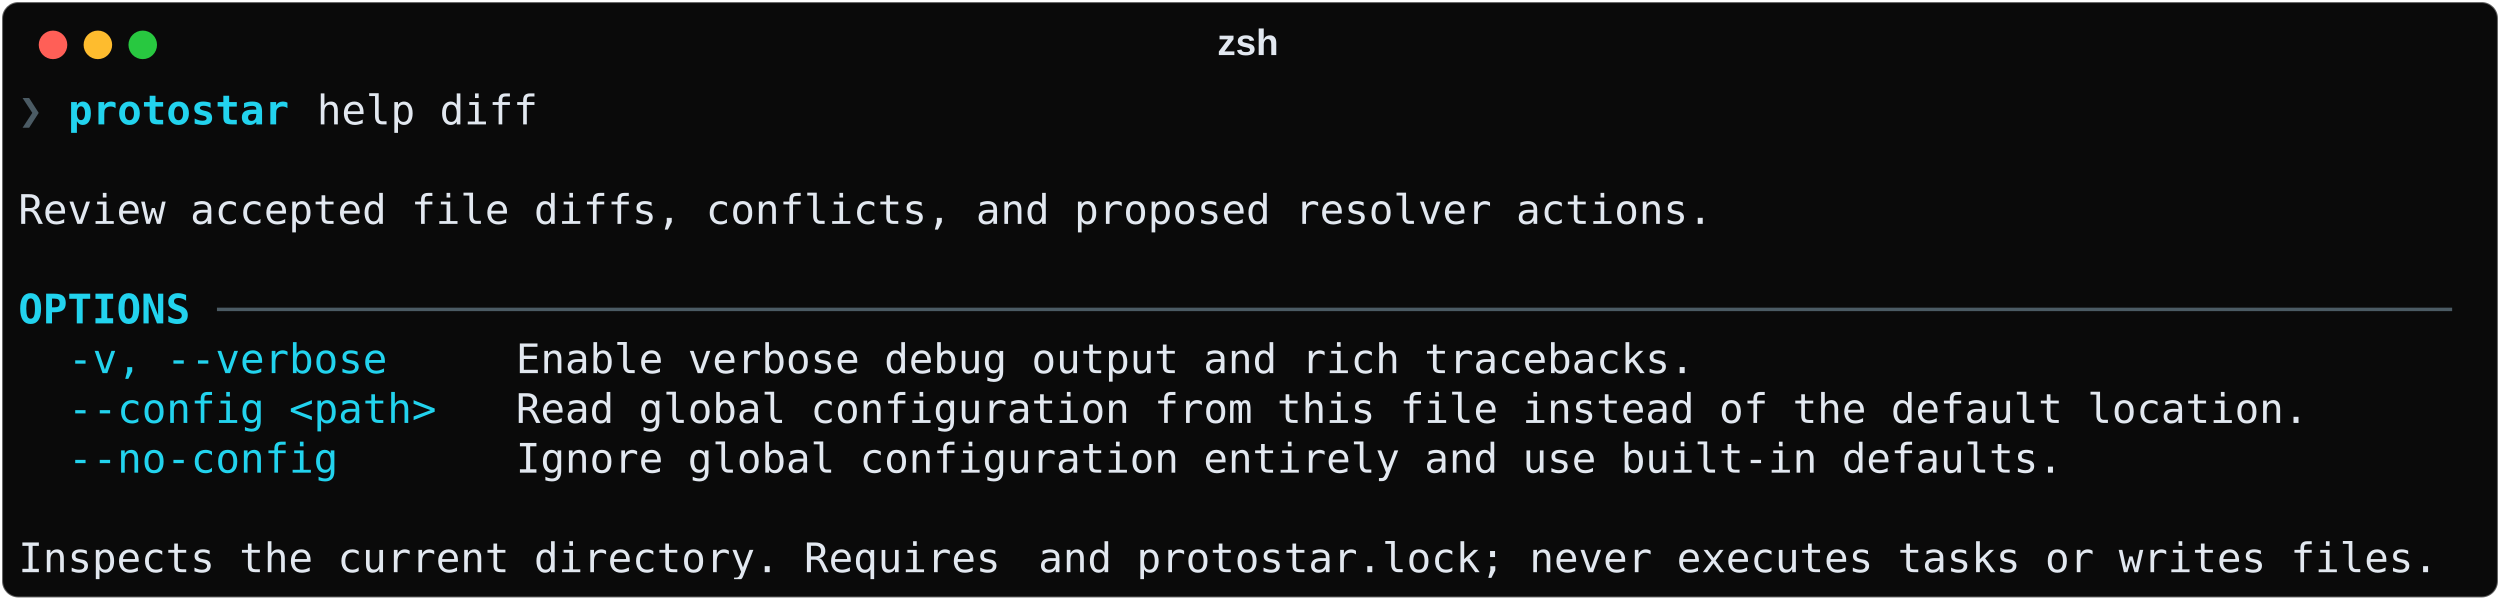
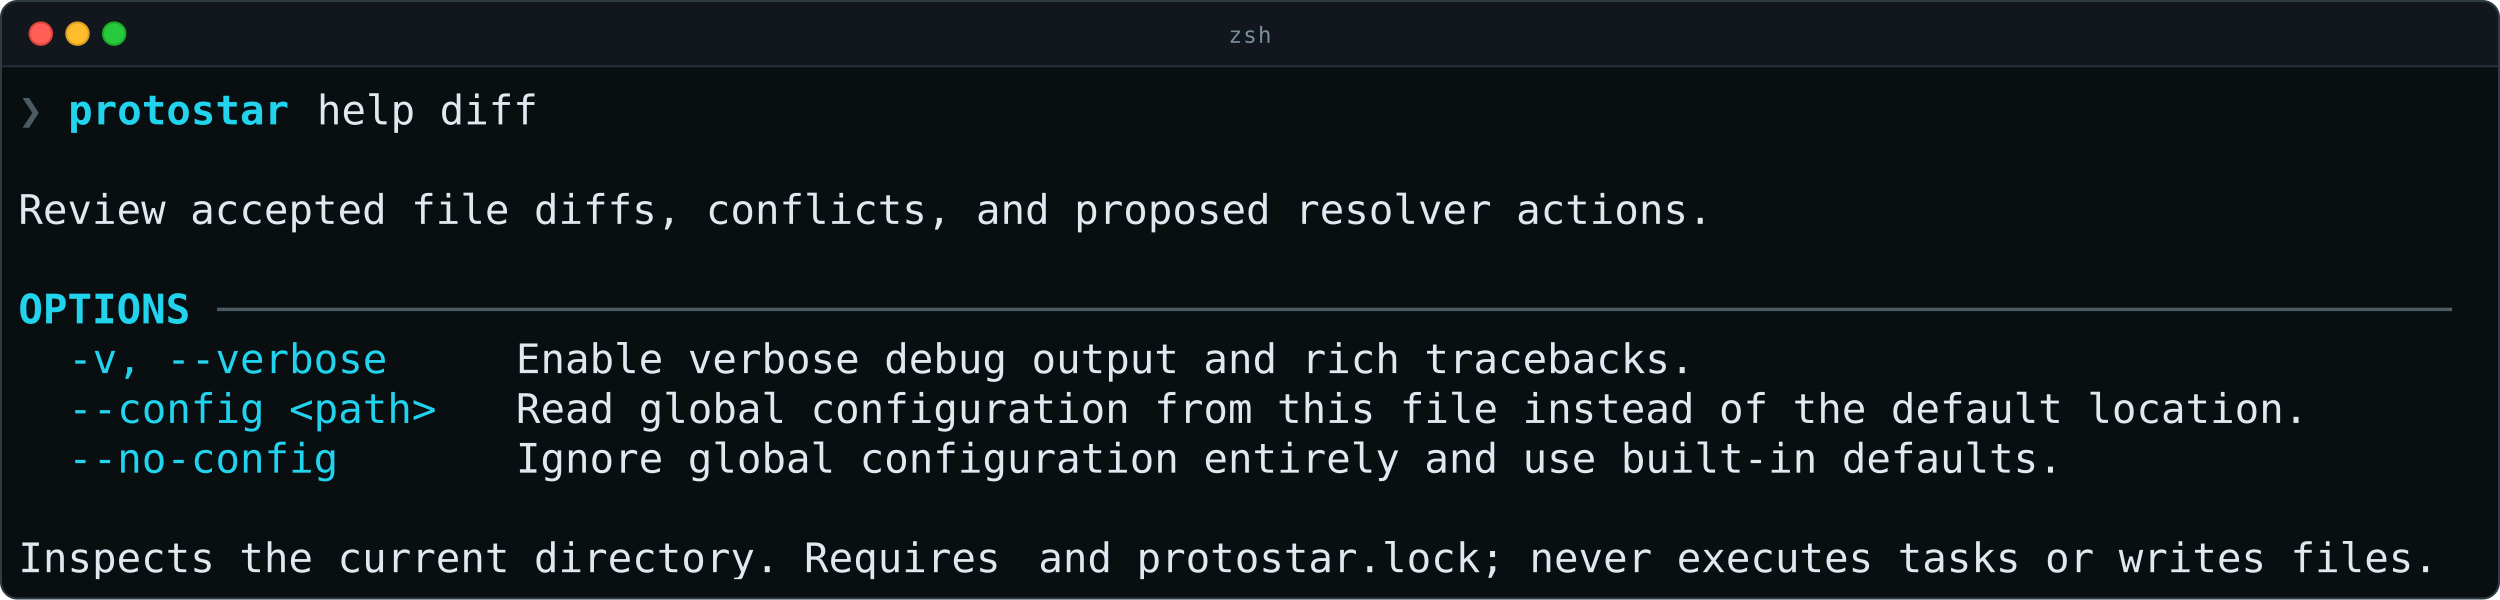
<svg xmlns="http://www.w3.org/2000/svg" class="rich-terminal" viewBox="0 0 1226 294.0">
  <style>

    @font-face {
        font-family: "Fira Code";
        src: local("FiraCode-Regular"),
                url("https://cdnjs.cloudflare.com/ajax/libs/firacode/6.2.0/woff2/FiraCode-Regular.woff2") format("woff2"),
                url("https://cdnjs.cloudflare.com/ajax/libs/firacode/6.2.0/woff/FiraCode-Regular.woff") format("woff");
        font-style: normal;
        font-weight: 400;
    }
    @font-face {
        font-family: "Fira Code";
        src: local("FiraCode-Bold"),
                url("https://cdnjs.cloudflare.com/ajax/libs/firacode/6.2.0/woff2/FiraCode-Bold.woff2") format("woff2"),
                url("https://cdnjs.cloudflare.com/ajax/libs/firacode/6.2.0/woff/FiraCode-Bold.woff") format("woff");
        font-style: bold;
        font-weight: 700;
    }

    .cli_diff_help-matrix {
        font-family: Fira Code, monospace;
        font-size: 20px;
        line-height: 24.4px;
        font-variant-east-asian: full-width;
    }

    .cli_diff_help-title {
        font-size: 18px;
        font-weight: bold;
        font-family: arial;
    }

    .cli_diff_help-r1 { fill: #4b5b64 }
.cli_diff_help-r2 { fill: #22d3ee;font-weight: bold }
.cli_diff_help-r3 { fill: #e2e8f0 }
.cli_diff_help-r4 { fill: #22d3ee }
    </style>
  <defs>
    <clipPath id="cli_diff_help-clip-terminal">
      <rect x="0" y="0" width="1206.8" height="243.0" />
    </clipPath>
    <clipPath id="cli_diff_help-line-0">
      <rect x="0" y="1.5" width="1207.8" height="24.65" />
    </clipPath>
    <clipPath id="cli_diff_help-line-1">
      <rect x="0" y="25.9" width="1207.8" height="24.65" />
    </clipPath>
    <clipPath id="cli_diff_help-line-2">
      <rect x="0" y="50.3" width="1207.8" height="24.65" />
    </clipPath>
    <clipPath id="cli_diff_help-line-3">
      <rect x="0" y="74.7" width="1207.8" height="24.65" />
    </clipPath>
    <clipPath id="cli_diff_help-line-4">
      <rect x="0" y="99.1" width="1207.8" height="24.65" />
    </clipPath>
    <clipPath id="cli_diff_help-line-5">
      <rect x="0" y="123.5" width="1207.8" height="24.65" />
    </clipPath>
    <clipPath id="cli_diff_help-line-6">
      <rect x="0" y="147.9" width="1207.8" height="24.65" />
    </clipPath>
    <clipPath id="cli_diff_help-line-7">
      <rect x="0" y="172.3" width="1207.8" height="24.65" />
    </clipPath>
    <clipPath id="cli_diff_help-line-8">
      <rect x="0" y="196.7" width="1207.8" height="24.65" />
    </clipPath>
  </defs>
-   <rect fill="#0a0a0a" stroke="rgba(255,255,255,0.35)" stroke-width="1" x="1" y="1" width="1224" height="292" rx="8" />
-   <text class="cli_diff_help-title" fill="#e2e8f0" text-anchor="middle" x="612" y="27">zsh</text>
-   <g transform="translate(26,22)">
-     <circle cx="0" cy="0" r="7" fill="#ff5f57" />
-     <circle cx="22" cy="0" r="7" fill="#febc2e" />
-     <circle cx="44" cy="0" r="7" fill="#28c840" />
-   </g>
+   <rect fill="#090e11" x="0.5" y="0.5" width="1225" height="293" rx="8" />
+   <path fill="#11171c" d="M0.5 32V8.5a8 8 0 0 1 8 -8H1217a8 8 0 0 1 8 8V32Z" />
+   <path stroke="#243138" d="M0.5 32.5H1225" />
+   <circle cx="20" cy="16.5" r="5.5" fill="#ff5f56" stroke="#e0443e" />
+   <circle cx="38" cy="16.5" r="5.5" fill="#ffbd2e" stroke="#dea123" />
+   <circle cx="56" cy="16.5" r="5.5" fill="#27c93f" stroke="#1aab29" />
+   <text fill="#7a909c" x="613" y="21" text-anchor="middle" font-family="JetBrains Mono, Fira Code, monospace" font-size="11" letter-spacing="0.6">zsh</text>
+   <rect fill="none" stroke="#2d3c43" x="0.5" y="0.5" width="1225" height="293" rx="8" />
  <g transform="translate(9, 41)" clip-path="url(#cli_diff_help-clip-terminal)">
    <g class="cli_diff_help-matrix">
      <text class="cli_diff_help-r1" x="0" y="20" textLength="24.4" clip-path="url(#cli_diff_help-line-0)">❯ </text>
      <text class="cli_diff_help-r2" x="24.4" y="20" textLength="122" clip-path="url(#cli_diff_help-line-0)">protostar </text>
      <text class="cli_diff_help-r3" x="146.4" y="20" textLength="109.8" clip-path="url(#cli_diff_help-line-0)">help diff</text>
      <text class="cli_diff_help-r3" x="1207.8" y="20" textLength="12.2" clip-path="url(#cli_diff_help-line-0)">
</text>
      <text class="cli_diff_help-r3" x="1207.8" y="44.4" textLength="12.2" clip-path="url(#cli_diff_help-line-1)">
</text>
      <text class="cli_diff_help-r3" x="0" y="68.8" textLength="841.8" clip-path="url(#cli_diff_help-line-2)">Review accepted file diffs, conflicts, and proposed resolver actions.</text>
      <text class="cli_diff_help-r3" x="1207.8" y="68.8" textLength="12.2" clip-path="url(#cli_diff_help-line-2)">
</text>
      <text class="cli_diff_help-r3" x="1207.8" y="93.2" textLength="12.2" clip-path="url(#cli_diff_help-line-3)">
</text>
      <text class="cli_diff_help-r2" x="0" y="117.6" textLength="85.4" clip-path="url(#cli_diff_help-line-4)">OPTIONS</text>
      <text class="cli_diff_help-r1" x="97.6" y="117.6" textLength="1110.2" clip-path="url(#cli_diff_help-line-4)">───────────────────────────────────────────────────────────────────────────────────────────</text>
      <text class="cli_diff_help-r3" x="1207.8" y="117.6" textLength="12.2" clip-path="url(#cli_diff_help-line-4)">
</text>
      <text class="cli_diff_help-r4" x="24.4" y="142" textLength="183" clip-path="url(#cli_diff_help-line-5)">-v, --verbose  </text>
      <text class="cli_diff_help-r3" x="244" y="142" textLength="890.6" clip-path="url(#cli_diff_help-line-5)">Enable verbose debug output and rich tracebacks.                         </text>
      <text class="cli_diff_help-r3" x="1207.8" y="142" textLength="12.2" clip-path="url(#cli_diff_help-line-5)">
</text>
      <text class="cli_diff_help-r4" x="24.4" y="166.4" textLength="183" clip-path="url(#cli_diff_help-line-6)">--config &lt;path&gt;</text>
      <text class="cli_diff_help-r3" x="244" y="166.4" textLength="890.6" clip-path="url(#cli_diff_help-line-6)">Read global configuration from this file instead of the default location.</text>
      <text class="cli_diff_help-r3" x="1207.8" y="166.4" textLength="12.2" clip-path="url(#cli_diff_help-line-6)">
</text>
      <text class="cli_diff_help-r4" x="24.4" y="190.8" textLength="183" clip-path="url(#cli_diff_help-line-7)">--no-config    </text>
      <text class="cli_diff_help-r3" x="244" y="190.8" textLength="890.6" clip-path="url(#cli_diff_help-line-7)">Ignore global configuration entirely and use built-in defaults.          </text>
      <text class="cli_diff_help-r3" x="1207.8" y="190.8" textLength="12.2" clip-path="url(#cli_diff_help-line-7)">
</text>
      <text class="cli_diff_help-r3" x="1207.8" y="215.2" textLength="12.2" clip-path="url(#cli_diff_help-line-8)">
</text>
      <text class="cli_diff_help-r3" x="0" y="239.6" textLength="500.2" clip-path="url(#cli_diff_help-line-9)">Inspects the current directory. Requires </text>
      <text class="cli_diff_help-r3" x="500.2" y="239.6" textLength="707.6" clip-path="url(#cli_diff_help-line-9)"> and protostar.lock; never executes tasks or writes files.</text>
      <text class="cli_diff_help-r3" x="1207.8" y="239.6" textLength="12.2" clip-path="url(#cli_diff_help-line-9)">
</text>
    </g>
  </g>
</svg>
